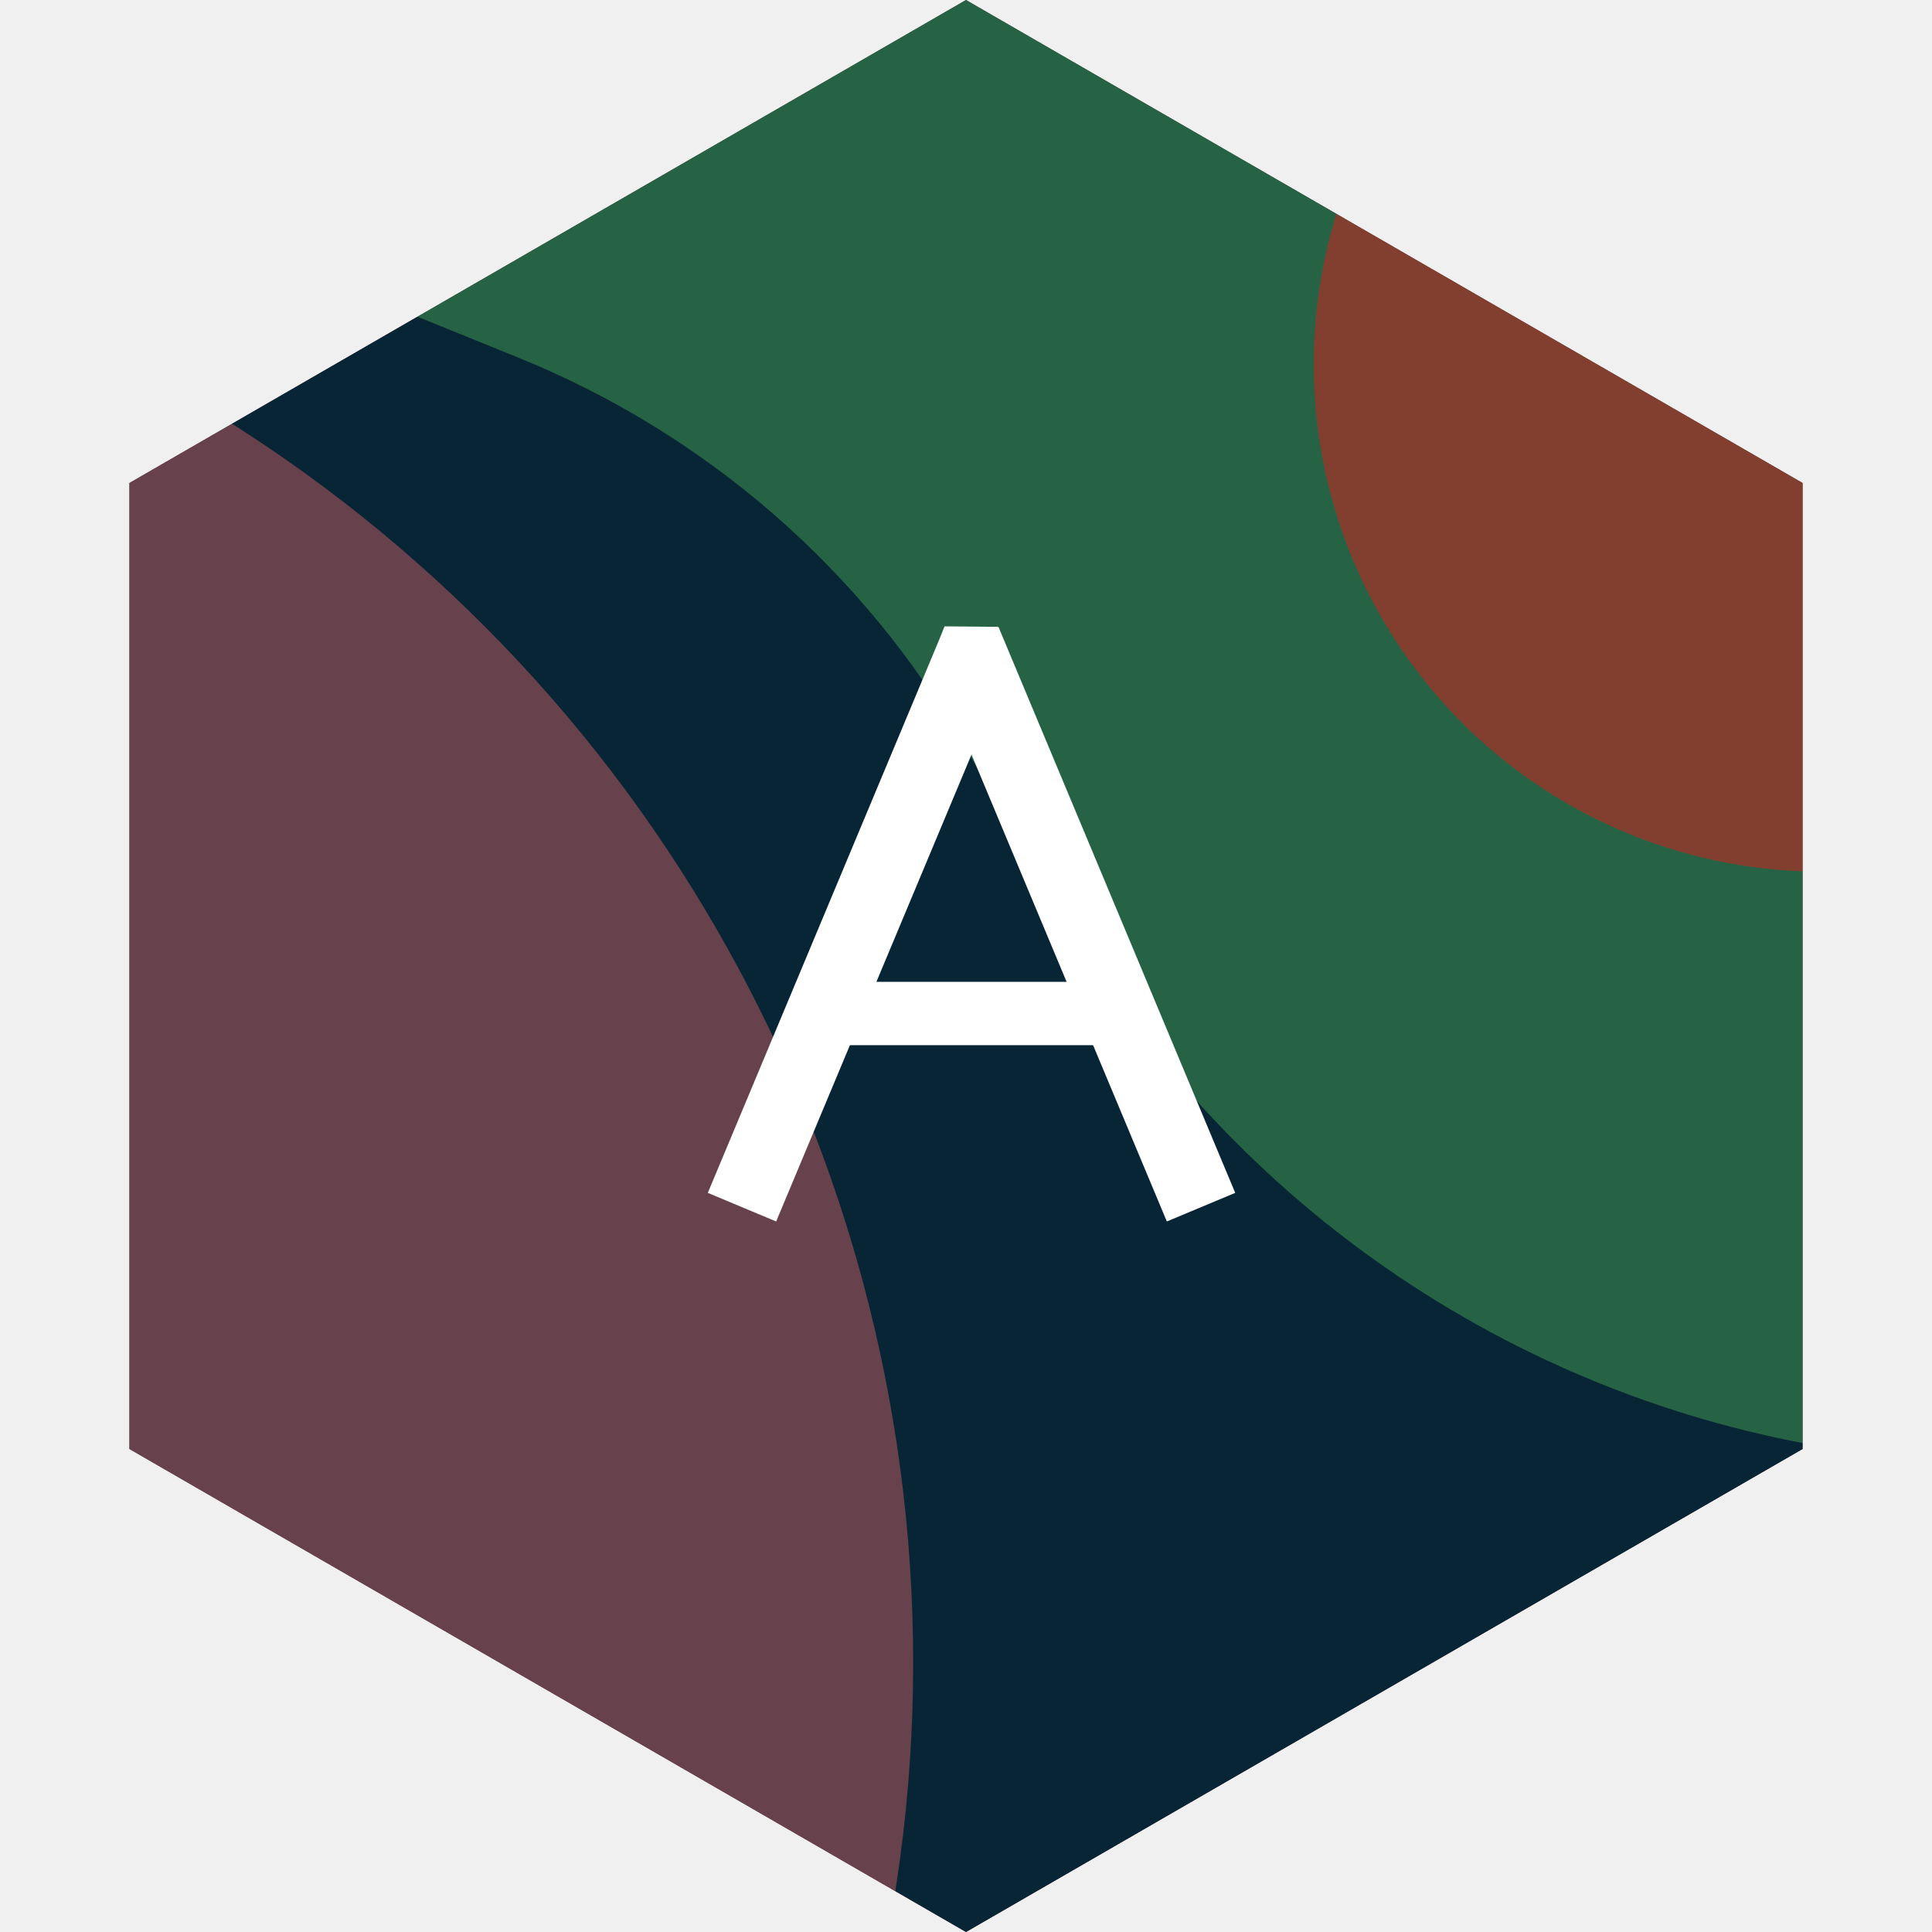
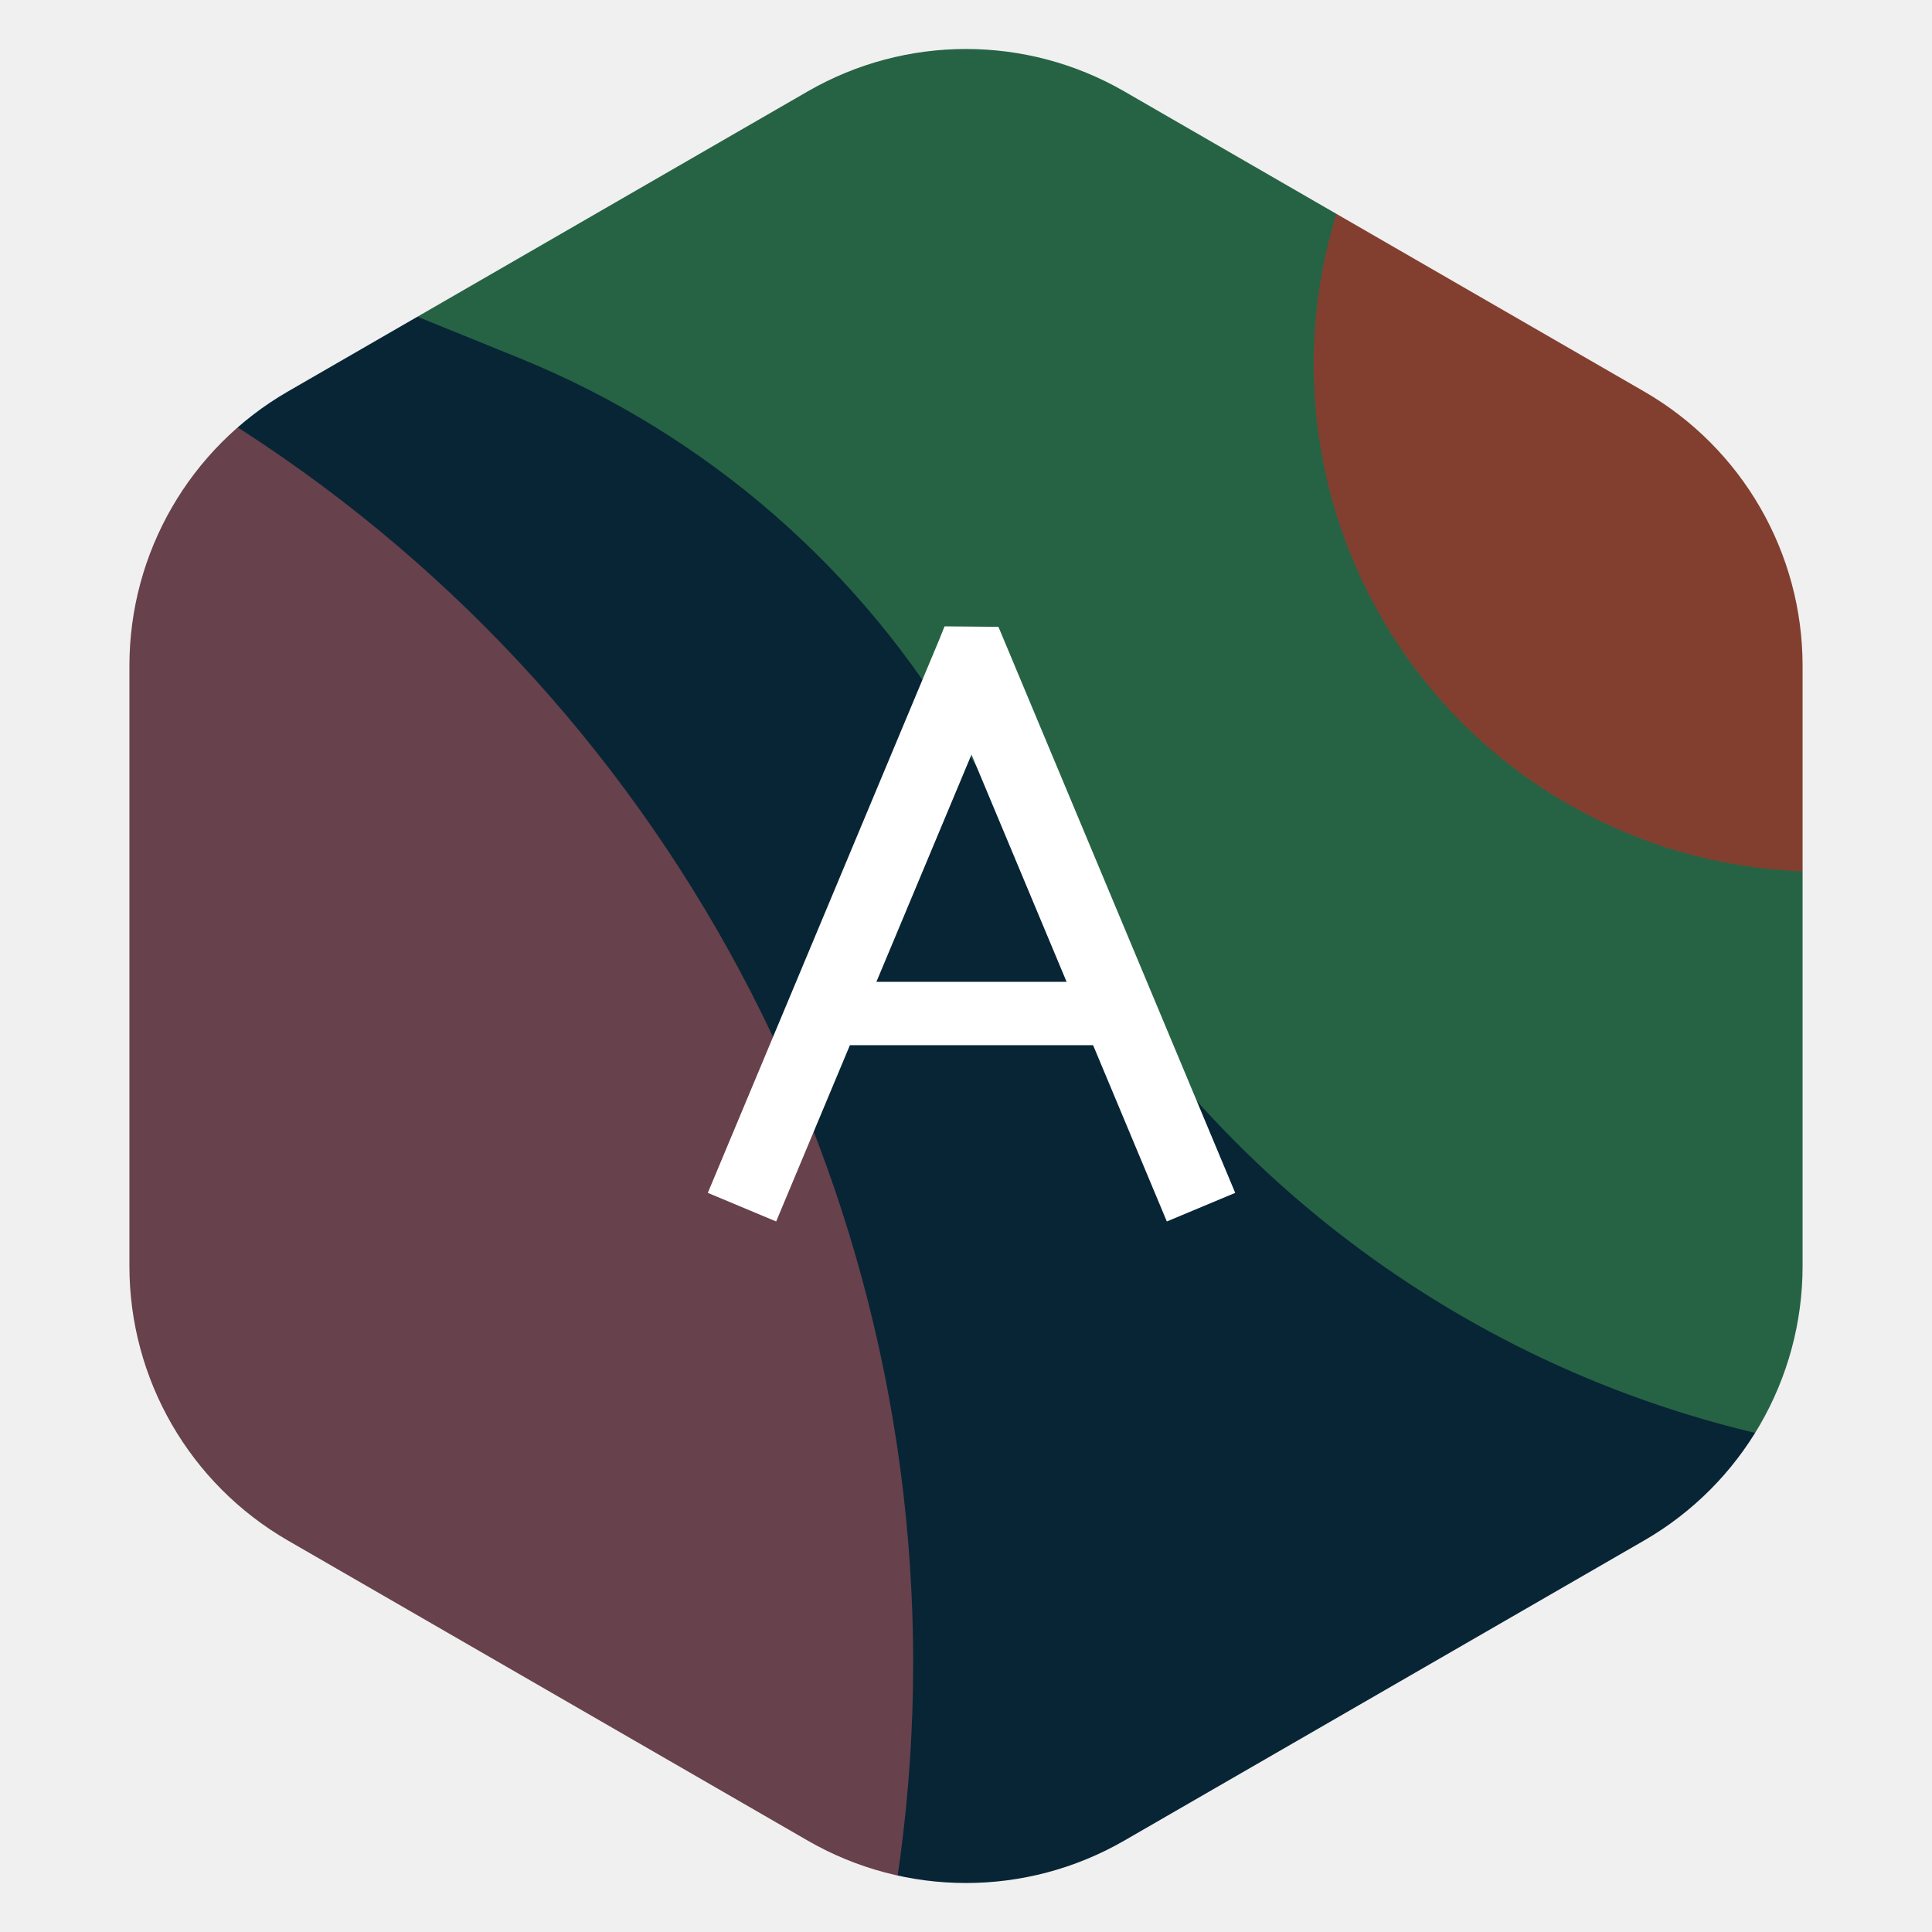
<svg xmlns="http://www.w3.org/2000/svg" width="61" height="61" viewBox="0 0 61 61" fill="none">
-   <path d="M30.5 0L56.914 15.25V45.75L30.5 61L4.086 45.75V15.25L30.5 0Z" fill="#67414C" />
-   <mask id="mask0_318_183" style="mask-type:alpha" maskUnits="userSpaceOnUse" x="4" y="0" width="53" height="61">
-     <path d="M30.5 0L56.914 15.25V45.75L30.5 61L4.086 45.75V15.25L30.5 0Z" fill="#082535" />
+   <mask id="mask0_195_453" style="mask-type:alpha" maskUnits="userSpaceOnUse" x="4" y="1" width="53" height="59">
+     <path d="M25.5 2.887C28.594 1.1 32.406 1.1 35.5 2.887L51.914 12.363C55.008 14.15 56.914 17.451 56.914 21.023V39.977C56.914 43.549 55.008 46.85 51.914 48.637L35.5 58.113C32.406 59.9 28.594 59.9 25.5 58.113L9.086 48.637C5.992 46.85 4.086 43.549 4.086 39.977V21.023C4.086 17.451 5.992 14.15 9.086 12.363L25.5 2.887Z" fill="#082535" />
  </mask>
-   <g mask="url(#mask0_318_183)">
-     <circle cx="26.5" cy="41.5" r="47.5" fill="#082535" />
-     <path d="M12.462 9.707C-2.387 3.679 -3.444 -16.943 10.711 -24.458V-24.458C13.841 -26.119 17.374 -26.866 20.908 -26.614L37.012 -25.463C57.91 -23.971 75.876 -10.097 82.605 9.744L88.171 26.16C89.951 31.408 89.146 37.188 86 41.75V41.75V41.75C82.936 46.193 77.624 48.524 72.279 47.77L58.567 45.836C48.109 44.361 38.909 38.161 33.617 29.02L30.425 23.507C27.233 17.993 22.296 13.699 16.392 11.303L12.462 9.707Z" fill="#266344" />
-     <path d="M49.489 -2.375C54.446 -5.237 60.554 -5.237 65.511 -2.375V-2.375C70.468 0.487 73.522 5.776 73.522 11.5V11.5C73.522 17.224 70.468 22.513 65.511 25.375V25.375C60.554 28.237 54.446 28.237 49.489 25.375V25.375C44.532 22.513 41.478 17.224 41.478 11.5V11.5C41.478 5.776 44.532 0.487 49.489 -2.375V-2.375Z" fill="#823F2F" />
-     <path d="M-40.666 12.375C-26.331 4.099 -8.669 4.099 5.666 12.375V12.375C20.002 20.651 28.832 35.947 28.832 52.5V52.5C28.832 69.053 20.002 84.349 5.666 92.625V92.625C-8.669 100.901 -26.331 100.901 -40.666 92.625V92.625C-55.002 84.349 -63.832 69.053 -63.832 52.5V52.5C-63.832 35.947 -55.002 20.651 -40.666 12.375V12.375Z" fill="#67414C" />
+   <g mask="url(#mask0_195_453)">
+     <path d="M26.5 89C52.733 89 74 67.734 74 41.5C74 15.267 52.733 -6 26.5 -6C0.266 -6 -21 15.267 -21 41.5C-21 67.734 0.266 89 26.5 89Z" fill="#082535" />
+     <path d="M12.462 9.708C-2.387 3.679 -3.444 -16.943 10.711 -24.458C13.84 -26.119 17.374 -26.866 20.908 -26.614L37.012 -25.463C57.909 -23.971 75.876 -10.097 82.604 9.744L88.171 26.16C89.951 31.408 89.146 37.188 86 41.75C82.936 46.193 77.624 48.524 72.279 47.77L58.567 45.837C48.109 44.362 38.909 38.161 33.617 29.02L30.425 23.507C27.233 17.993 22.295 13.699 16.392 11.303L12.462 9.708Z" fill="#266344" />
+     <path d="M49.489 -2.375C54.446 -5.237 60.553 -5.237 65.51 -2.375C70.468 0.487 73.521 5.776 73.521 11.5C73.521 17.224 70.468 22.513 65.51 25.375C60.553 28.237 54.446 28.237 49.489 25.375C44.532 22.513 41.478 17.224 41.478 11.5C41.478 5.776 44.532 0.487 49.489 -2.375Z" fill="#823F2F" />
+     <path d="M-40.666 12.375C-26.331 4.098 -8.669 4.098 5.666 12.375C20.001 20.651 28.832 35.947 28.832 52.5C28.832 69.053 20.001 84.348 5.666 92.625C-8.669 100.901 -26.331 100.901 -40.666 92.625C-55.002 84.348 -63.833 69.053 -63.833 52.5C-63.833 35.947 -55.002 20.651 -40.666 12.375Z" fill="#67414C" />
    <path d="M29.657 20.19L29.823 19.776L31.506 19.791L31.816 21.093L24.506 38.566L22.348 37.663L29.657 20.19Z" fill="white" />
-     <path d="M31.527 19.798L29.857 19.798L30.055 22.343L36.841 38.566L39 37.663L31.527 19.798Z" fill="white" />
-     <rect width="2" height="10" transform="matrix(-4.37114e-08 1 1 4.37114e-08 26 31)" fill="white" />
+     <path d="M31.527 19.798H29.857L30.055 22.343L36.841 38.566L39 37.663L31.527 19.798Z" fill="white" />
+     <path d="M26 33L26 31L36 31L36 33L26 33Z" fill="white" />
  </g>
</svg>
